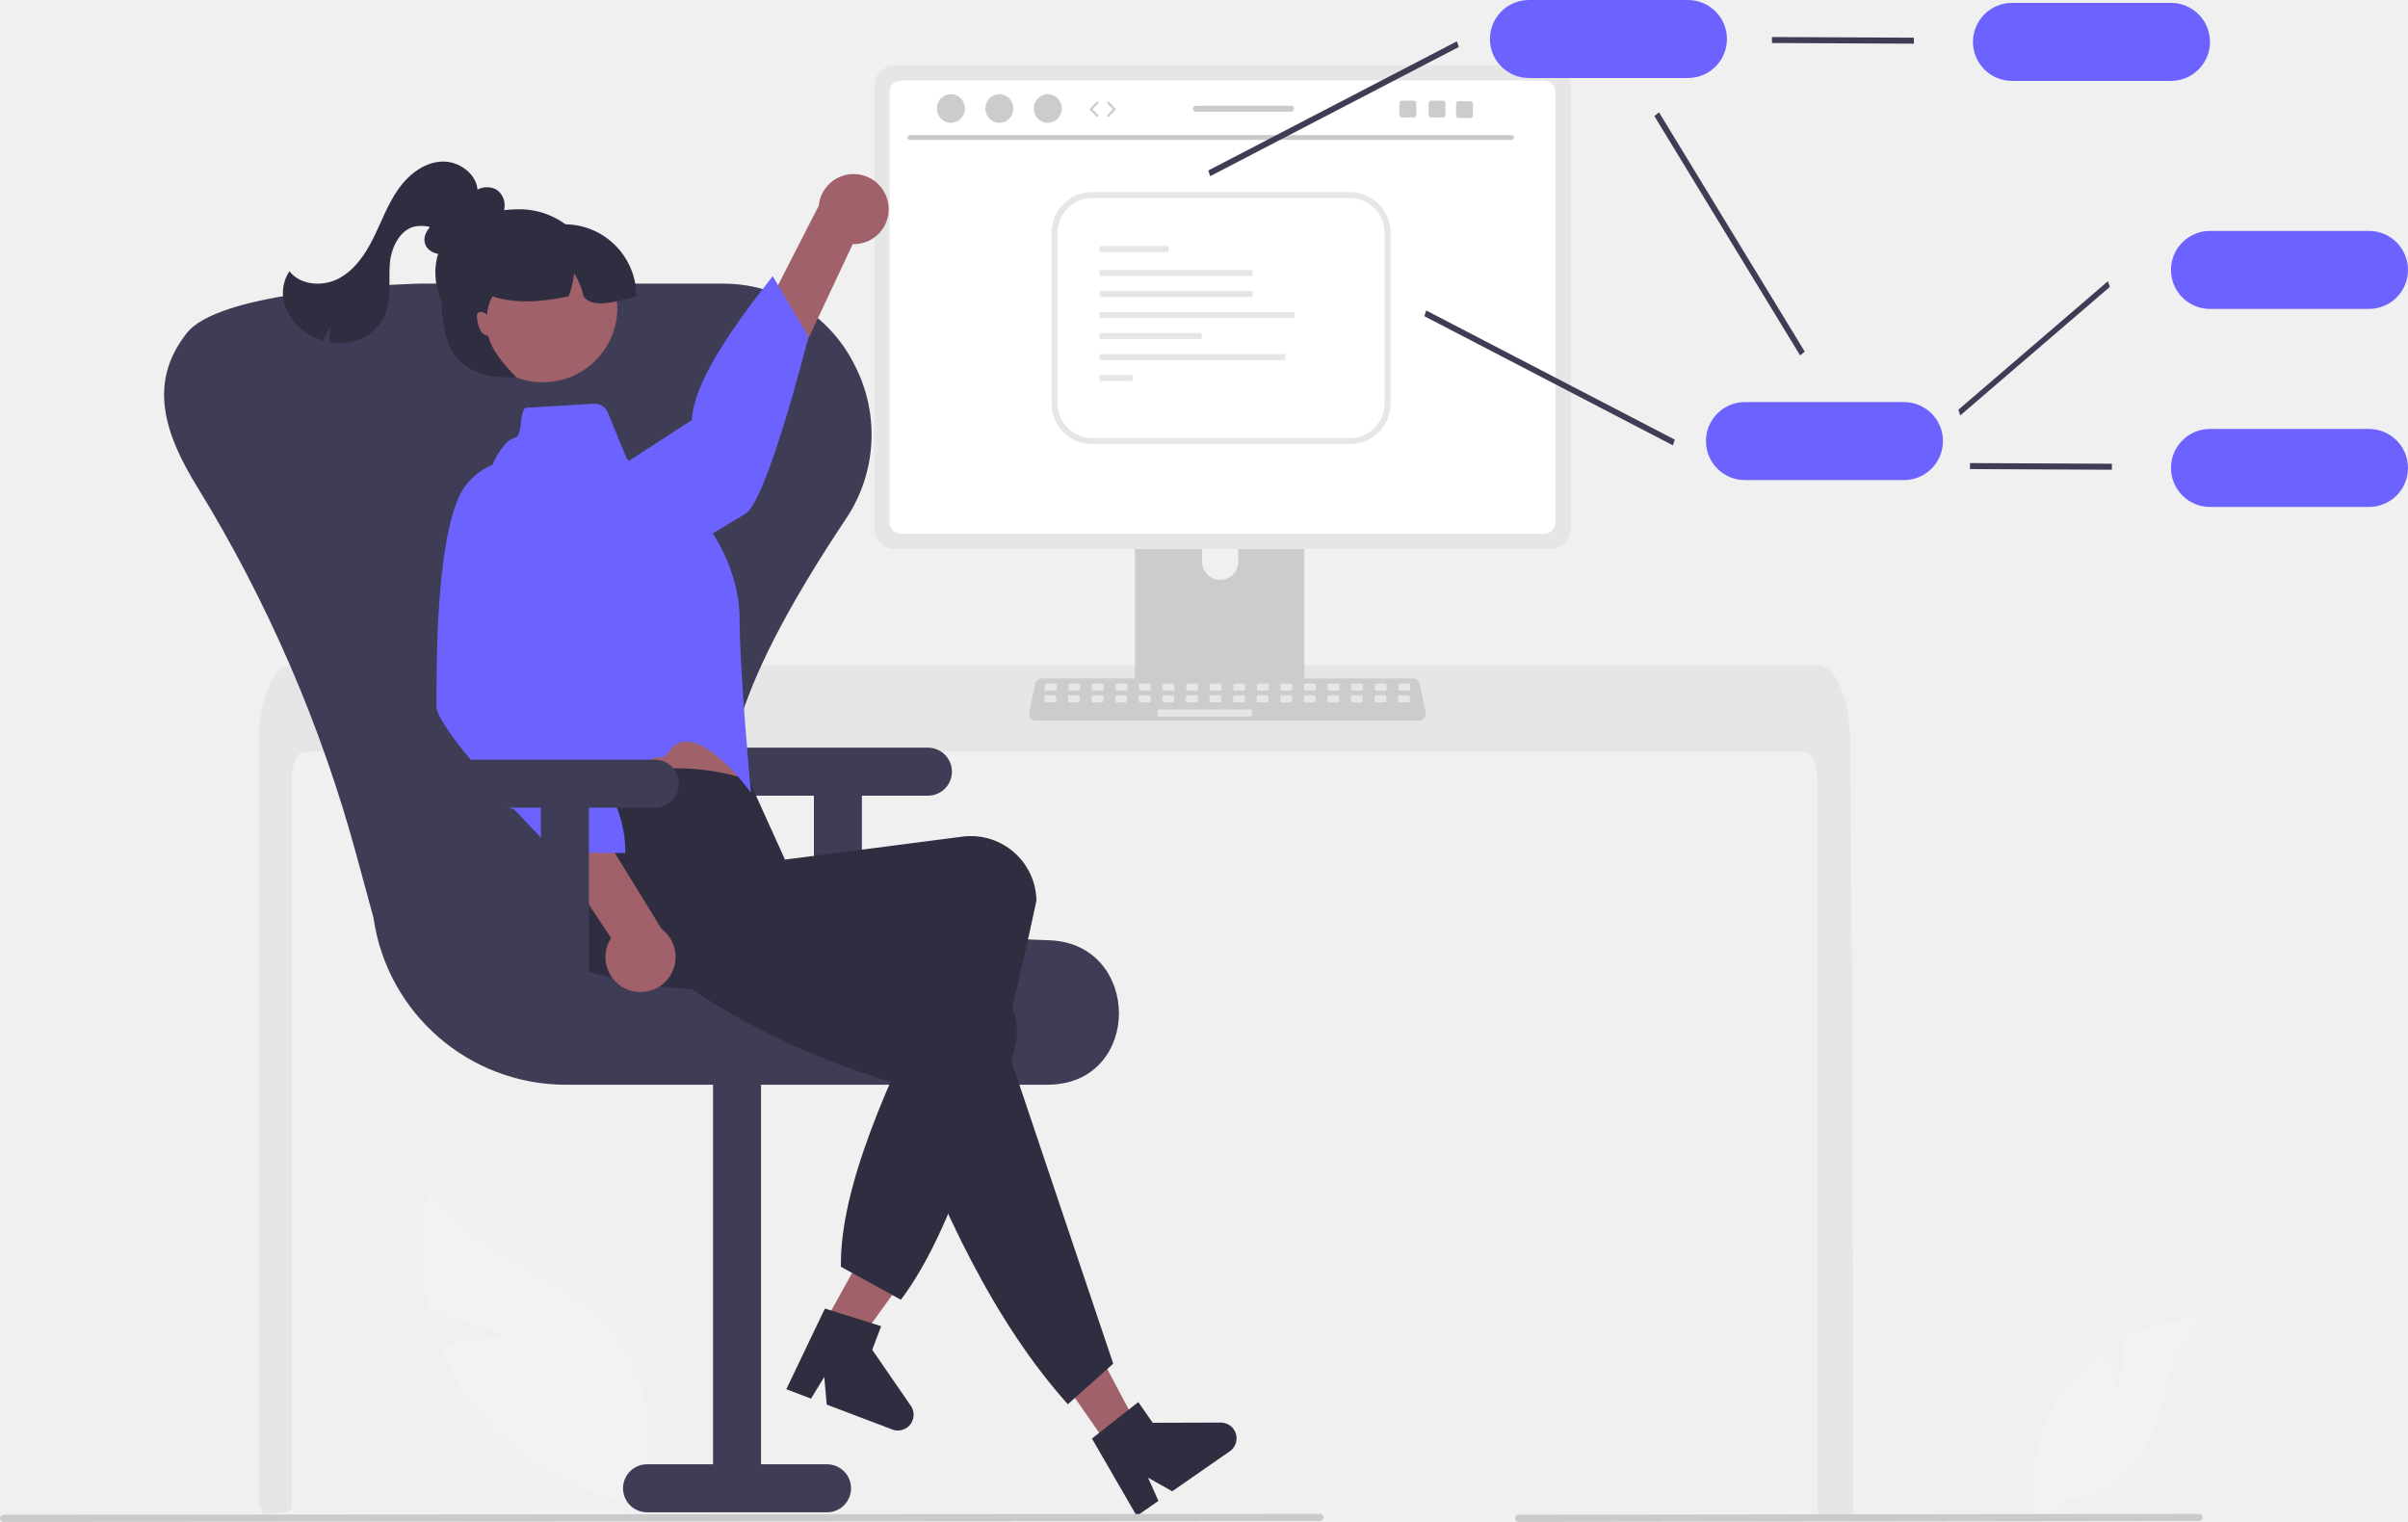
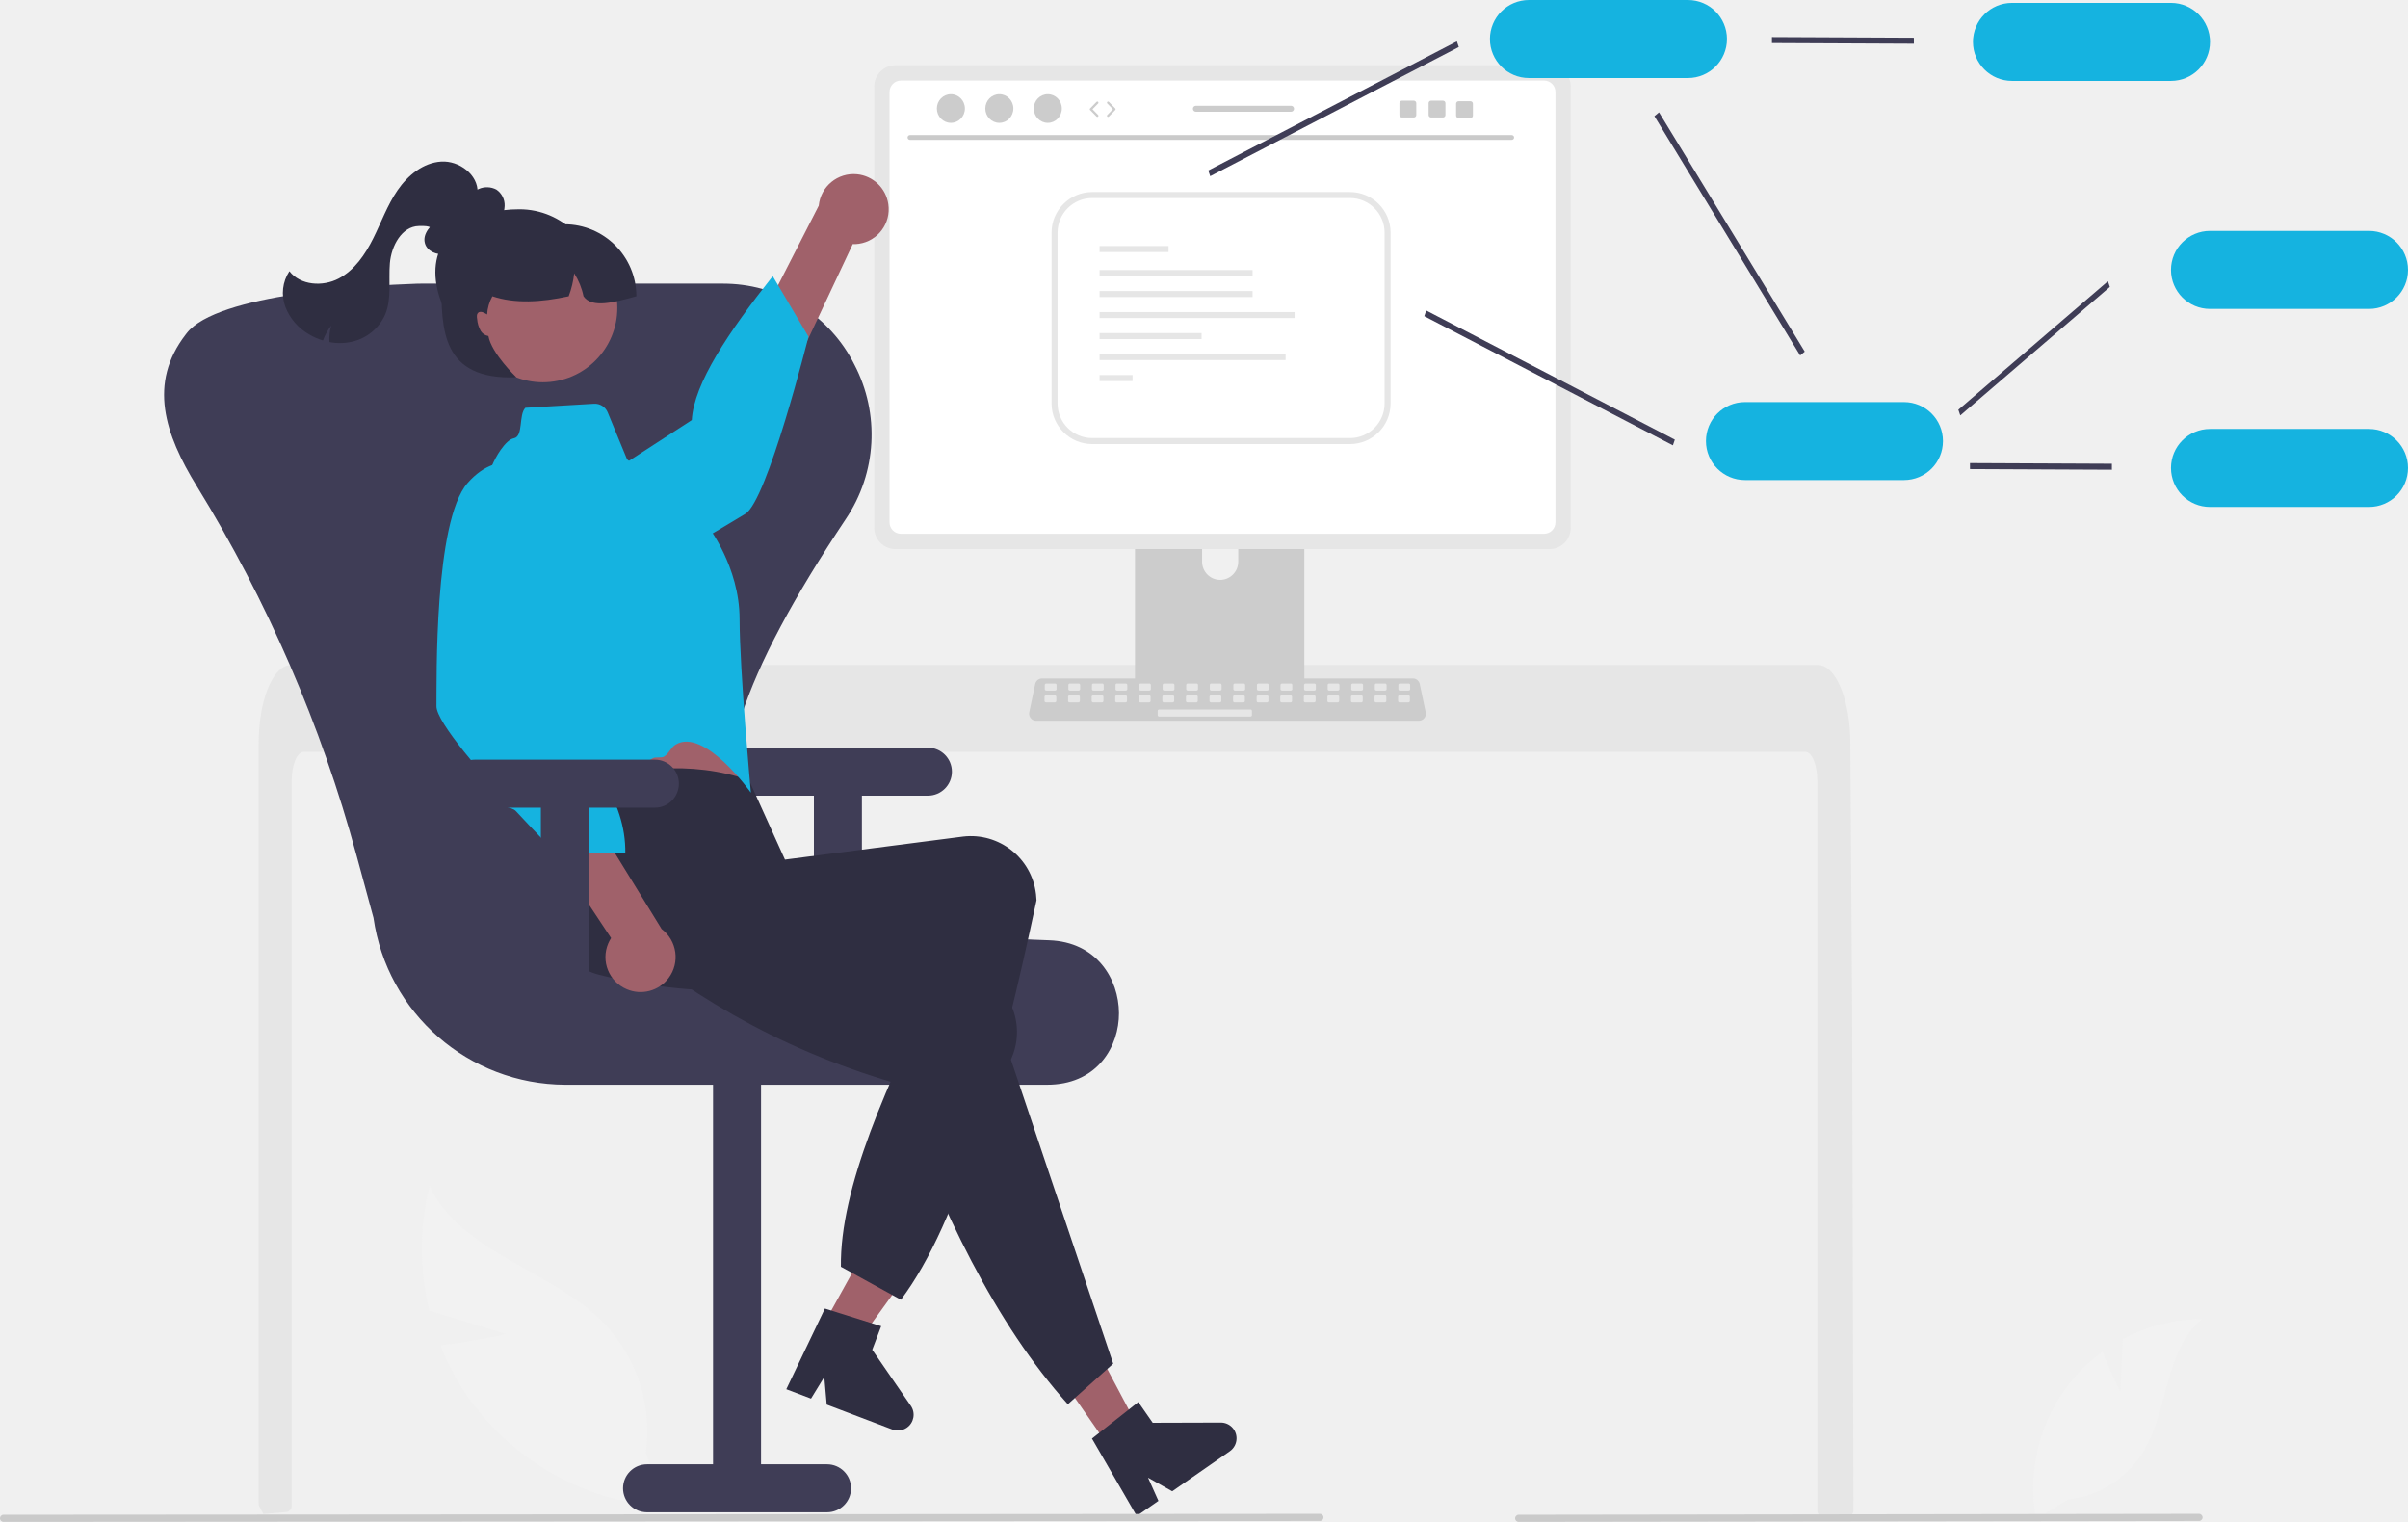
<svg xmlns="http://www.w3.org/2000/svg" width="802.611" height="507.219" viewBox="0 0 802.611 507.219" role="img" artist="Katerina Limpitsouni" source="https://undraw.co/">
  <path d="M706.756,463.869l.782-17.576c8.149-4.356,17.238-6.656,26.477-6.702-12.717,10.397-11.127,30.438-19.749,44.419-5.515,8.791-14.728,14.597-25.038,15.779l-10.642,6.516c-2.955-16.475,1.452-33.417,12.06-46.364,2.976-3.56,6.389-6.73,10.157-9.438,2.549,6.72,5.954,13.366,5.954,13.366Z" fill="#f2f2f2" />
  <path d="M168.805,444.609l-25.68-7.775c-3.368-13.683-3.345-27.982,.067-41.654,10.575,22.709,40.792,27.909,58.207,45.916,10.915,11.461,16.026,27.264,13.888,42.946l5.621,18.181c-25.46-1.838-48.839-14.732-63.977-35.285-4.14-5.739-7.54-11.976-10.122-18.565,10.892-1.235,21.996-3.764,21.996-3.764Z" fill="#f2f2f2" />
  <path d="M617.773,503.43c-.004,.532-.215,1.042-.59,1.42-.374,.373-.882,.582-1.41,.58h-8.04c-1.101,.004-1.996-.885-2-1.986v-243.154c0-5.36-1.8-9.71-4.01-9.72H101.233c-2.22,.01-4.01,4.36-4.02,9.72v241.65c-.003,1.029-.785,1.889-1.81,1.99-1.62,.16-3.24,.3-4.85,.43-.04,0-.08,.01-.12,.01-.88,.08-1.76,.14-2.64,.21h-.01c-.46-.83-.9-1.68-1.35-2.53-.144-.289-.22-.607-.22-.93V247.68c0-1.48,.06-2.97,.16-4.44,.143-2.019,.393-4.028,.75-6.02,1.69-9.29,5.51-15.58,9.85-15.6h509c.633,.004,1.259,.137,1.84,.39,.853,.377,1.624,.917,2.27,1.59,.877,.912,1.627,1.938,2.23,3.05,2.14,3.77,3.67,9.39,4.21,15.93,0,.06,.01,.12,.01,.18,.14,1.62,.21,3.27,.2,4.92l.14,21.43,.09,12.78,.27,40.1,.1,14.24,.44,167.2Z" fill="#e6e6e6" />
  <path d="M432.024,147.486h-51.006c-1.503,.002-2.719,1.222-2.717,2.724v80.574h56.447v-80.574c.001-1.504-1.218-2.724-2.721-2.724h-.003Zm-25.331,45.781c-3.32-.015-6.007-2.703-6.023-6.023v-9.293c0-3.326,2.697-6.023,6.023-6.023s6.023,2.697,6.023,6.023v9.293c-.015,3.32-2.703,6.007-6.023,6.023Z" fill="#ccc" />
  <path d="M378.126,228.207v7.774c.002,.839,.681,1.518,1.52,1.52h53.758c.838-.004,1.516-.682,1.52-1.52v-7.774h-56.797Z" fill="#3f3d56" />
  <path d="M516.484,21.742h-218.029c-3.9,.006-7.06,3.166-7.066,7.066V175.935c.004,3.901,3.165,7.063,7.066,7.066h218.029c3.901-.004,7.063-3.165,7.066-7.066V28.808c-.006-3.9-3.166-7.06-7.066-7.066Z" fill="#e6e6e6" />
  <path d="M514.664,26.846h-214.388c-2.088,.005-3.779,1.699-3.779,3.787V174.113c.004,2.086,1.693,3.776,3.779,3.779h214.388c2.086-.004,3.776-1.693,3.779-3.779V30.633c-0-2.088-1.691-3.782-3.779-3.787Z" fill="#fff" />
  <path d="M472.905,240.206h-127.549c-1.296,0-2.346-1.051-2.346-2.346,0-.162,.017-.324,.05-.483l1.979-9.4c.232-1.083,1.188-1.859,2.296-1.863h123.591c1.108,.004,2.064,.779,2.296,1.863l1.979,9.4c.267,1.268-.545,2.512-1.813,2.779-.159,.033-.321,.05-.483,.05Z" fill="#ccc" />
  <rect x="348.241" y="227.806" width="3.928" height="2.357" rx=".488" ry=".488" fill="#e6e6e6" />
  <rect x="356.098" y="227.806" width="3.928" height="2.357" rx=".488" ry=".488" fill="#e6e6e6" />
  <rect x="363.954" y="227.806" width="3.928" height="2.357" rx=".488" ry=".488" fill="#e6e6e6" />
  <rect x="371.811" y="227.806" width="3.928" height="2.357" rx=".488" ry=".488" fill="#e6e6e6" />
  <rect x="379.668" y="227.806" width="3.928" height="2.357" rx=".488" ry=".488" fill="#e6e6e6" />
  <rect x="387.525" y="227.806" width="3.928" height="2.357" rx=".488" ry=".488" fill="#e6e6e6" />
  <rect x="395.382" y="227.806" width="3.928" height="2.357" rx=".488" ry=".488" fill="#e6e6e6" />
  <rect x="403.238" y="227.806" width="3.928" height="2.357" rx=".488" ry=".488" fill="#e6e6e6" />
  <rect x="411.095" y="227.806" width="3.928" height="2.357" rx=".488" ry=".488" fill="#e6e6e6" />
  <rect x="418.952" y="227.806" width="3.928" height="2.357" rx=".488" ry=".488" fill="#e6e6e6" />
  <rect x="426.809" y="227.806" width="3.928" height="2.357" rx=".488" ry=".488" fill="#e6e6e6" />
  <rect x="434.665" y="227.806" width="3.928" height="2.357" rx=".488" ry=".488" fill="#e6e6e6" />
  <rect x="442.522" y="227.806" width="3.928" height="2.357" rx=".488" ry=".488" fill="#e6e6e6" />
  <rect x="450.379" y="227.806" width="3.928" height="2.357" rx=".488" ry=".488" fill="#e6e6e6" />
  <rect x="458.236" y="227.806" width="3.928" height="2.357" rx=".488" ry=".488" fill="#e6e6e6" />
  <rect x="466.092" y="227.806" width="3.928" height="2.357" rx=".488" ry=".488" fill="#e6e6e6" />
  <rect x="348.148" y="231.735" width="3.928" height="2.357" rx=".488" ry=".488" fill="#e6e6e6" />
  <rect x="356.005" y="231.735" width="3.928" height="2.357" rx=".488" ry=".488" fill="#e6e6e6" />
  <rect x="363.862" y="231.735" width="3.928" height="2.357" rx=".488" ry=".488" fill="#e6e6e6" />
  <rect x="371.718" y="231.735" width="3.928" height="2.357" rx=".488" ry=".488" fill="#e6e6e6" />
  <rect x="379.575" y="231.735" width="3.928" height="2.357" rx=".488" ry=".488" fill="#e6e6e6" />
  <rect x="387.432" y="231.735" width="3.928" height="2.357" rx=".488" ry=".488" fill="#e6e6e6" />
  <rect x="395.289" y="231.735" width="3.928" height="2.357" rx=".488" ry=".488" fill="#e6e6e6" />
  <rect x="403.145" y="231.735" width="3.928" height="2.357" rx=".488" ry=".488" fill="#e6e6e6" />
  <rect x="411.002" y="231.735" width="3.928" height="2.357" rx=".488" ry=".488" fill="#e6e6e6" />
  <rect x="418.859" y="231.735" width="3.928" height="2.357" rx=".488" ry=".488" fill="#e6e6e6" />
  <rect x="426.716" y="231.735" width="3.928" height="2.357" rx=".488" ry=".488" fill="#e6e6e6" />
  <rect x="434.572" y="231.735" width="3.928" height="2.357" rx=".488" ry=".488" fill="#e6e6e6" />
  <rect x="442.429" y="231.735" width="3.928" height="2.357" rx=".488" ry=".488" fill="#e6e6e6" />
  <rect x="450.286" y="231.735" width="3.928" height="2.357" rx=".488" ry=".488" fill="#e6e6e6" />
  <rect x="458.143" y="231.735" width="3.928" height="2.357" rx=".488" ry=".488" fill="#e6e6e6" />
  <rect x="466" y="231.735" width="3.928" height="2.357" rx=".488" ry=".488" fill="#e6e6e6" />
  <rect x="385.861" y="236.449" width="31.427" height="2.357" rx=".488" ry=".488" fill="#e6e6e6" />
  <path d="M503.887,46.614h-200.602c-.441-.01-.79-.375-.78-.815,.009-.427,.353-.771,.78-.78h200.602c.441,.01,.79,.375,.78,.815-.009,.427-.353,.771-.78,.78Z" fill="#cacaca" />
  <ellipse cx="316.941" cy="36.166" rx="4.675" ry="4.779" fill="#ccc" />
  <ellipse cx="333.092" cy="36.166" rx="4.675" ry="4.779" fill="#ccc" />
  <ellipse cx="349.242" cy="36.166" rx="4.675" ry="4.779" fill="#ccc" />
  <polygon points="403.381 58.71 402.733 56.817 485.591 13.765 486.238 15.658 403.381 58.71" fill="#3f3d56" />
  <polygon points="653.381 138.452 652.733 136.559 702.591 93.725 703.238 95.617 653.381 138.452" fill="#3f3d56" />
  <polygon points="557.591 148.423 474.733 105.371 475.381 103.478 558.238 146.53 557.591 148.423" fill="#3f3d56" />
  <polygon points="600.006 118.465 551.431 38.719 552.966 37.436 601.54 117.182 600.006 118.465" fill="#3f3d56" />
  <polygon points="637.914 14.554 590.607 14.336 590.607 12.336 637.914 12.554 637.914 14.554" fill="#3f3d56" />
-   <path d="M723.611,26.959h-53c-7.18,0-13-5.82-13-13s5.82-13,13-13h53c7.18,0,13,5.82,13,13s-5.82,13-13,13h0Z" fill="#6c63ff" />
-   <path d="M789.611,102.959h-53c-7.18,0-13-5.82-13-13s5.82-13,13-13h53c7.18,0,13,5.82,13,13s-5.82,13-13,13Z" fill="#6c63ff" />
+   <path d="M723.611,26.959h-53c-7.18,0-13-5.82-13-13s5.82-13,13-13h53c7.18,0,13,5.82,13,13s-5.82,13-13,13h0Z" fill="#15B3E0" />
+   <path d="M789.611,102.959h-53c-7.18,0-13-5.82-13-13s5.82-13,13-13h53c7.18,0,13,5.82,13,13s-5.82,13-13,13Z" fill="#15B3E0" />
  <polygon points="703.914 156.553 656.607 156.336 656.607 154.336 703.914 154.553 703.914 156.553" fill="#3f3d56" />
-   <path d="M789.611,168.959h-53c-7.18,0-13-5.82-13-13s5.82-13,13-13h53c7.18,0,13,5.82,13,13s-5.82,13-13,13Z" fill="#6c63ff" />
-   <path d="M634.611,160h-53c-7.18,0-13-5.82-13-13s5.82-13,13-13h53c7.18,0,13,5.82,13,13s-5.82,13-13,13Z" fill="#6c63ff" />
-   <path d="M562.611,26h-53c-7.18,0-13-5.82-13-13s5.82-13,13-13h53c7.18,0,13,5.82,13,13s-5.82,13-13,13Z" fill="#6c63ff" />
+   <path d="M789.611,168.959h-53c-7.18,0-13-5.82-13-13s5.82-13,13-13h53c7.18,0,13,5.82,13,13s-5.82,13-13,13Z" fill="#15B3E0" />
+   <path d="M634.611,160h-53c-7.18,0-13-5.82-13-13s5.82-13,13-13h53c7.18,0,13,5.82,13,13s-5.82,13-13,13Z" fill="#15B3E0" />
+   <path d="M562.611,26h-53c-7.18,0-13-5.82-13-13s5.82-13,13-13h53c7.18,0,13,5.82,13,13s-5.82,13-13,13Z" fill="#15B3E0" />
  <path d="M309.283,249.18h-60c-4.418,0-8,3.582-8,8s3.582,8,8,8h22v62h16v-62h22c4.418,0,8-3.582,8-8s-3.582-8-8-8Z" fill="#3f3d56" />
  <path d="M348.884,361.517H188.401c-32.159-.118-59.366-23.8-63.916-55.636l-5.681-20.896c-11.758-43.3-29.667-84.69-53.181-122.903-10.747-17.454-16.279-34.349-3.715-50.615,.107-.139,.212-.275,.316-.41,10.077-13.116,60.234-15.956,76.585-16.508,.646-.022,1.294-.033,1.945-.033h99.819c.651,0,1.3,.011,1.945,.033,17.958,.523,34.18,10.863,42.236,26.921,8.597,16.395,7.5,36.185-2.856,51.53-35.063,52.671-45.799,85.697-34.808,107.085,10.631,20.688,43.22,31.265,102.559,33.285,15.946,.543,23.265,12.96,23.316,24.267,.05,11.015-6.986,23.176-22.553,23.848-.506,.021-1.015,.032-1.528,.032Z" fill="#3f3d56" />
  <path d="M215.663,504.017h60c4.418,0,8-3.582,8-8s-3.582-8-8-8h-22v-135h-16v135h-22c-4.418,0-8,3.582-8,8s3.582,8,8,8Z" fill="#3f3d56" />
  <polygon points="269.969 449.592 280.305 455.206 307.667 417.375 292.411 409.088 269.969 449.592" fill="#a0616a" />
  <path d="M274.944,436.111l18.764,5.876-2.987,7.861,12.867,18.675c1.646,2.389,1.044,5.66-1.344,7.306-1.421,.98-3.233,1.198-4.847,.585l-21.844-8.299-.811-9.206-4.424,7.217-8.236-3.129,12.862-26.885Z" fill="#2f2e41" />
  <path d="M296.084,68.076c.926,6.347-3.469,12.243-9.816,13.169-.677,.099-1.361,.137-2.045,.116l-39.851,84.795-12.499-17.43,41.024-80.181c.63-6.418,6.344-11.11,12.763-10.48,5.37,.527,9.68,4.666,10.424,10.011v0Z" fill="#a0616a" />
-   <path d="M163.835,183.301s-1.068,14.814,15.685,17.719,61.539-25.415,68.894-29.764,21.062-59.061,21.062-59.061l-11.92-20.162c-14.717,18.617-26.275,35.784-26.977,47.97l-66.744,43.297Z" fill="#6c63ff" />
+   <path d="M163.835,183.301s-1.068,14.814,15.685,17.719,61.539-25.415,68.894-29.764,21.062-59.061,21.062-59.061l-11.92-20.162c-14.717,18.617-26.275,35.784-26.977,47.97l-66.744,43.297Z" fill="#15B3E0" />
  <path d="M183.175,234.327l3.618,15.546s.036,14.335,2.574,16.978c2.521,2.631,57.955-2.651,57.955-2.651,0,0-5.877-23.1-5.799-40.578l-58.349,10.706Z" fill="#a0616a" />
  <path d="M300.283,433.18l-20-11c-.38-26.025,15.273-61.243,33.84-98.132-41.523,7.141-80.696,9.429-114.579,.79-11.574-3.057-18.55-14.84-15.663-26.458,.132-.548,.284-1.091,.458-1.627,4.055-12.372-5.038-20.128,3.326-33.736,21.996-7.512,42.892-9.634,62-3l11.972,26.471,59.343-7.679c12-1.435,22.89,7.13,24.325,19.13,.007,.055,.013,.109,.019,.164,.08,.644,.132,1.291,.156,1.94-11.999,56.253-25.454,106.869-45.196,133.137Z" fill="#2f2e41" />
-   <path d="M175.12,135.904l22.861-1.35c1.976-.117,3.809,1.033,4.564,2.863l6.46,15.662,26.85,22.192s10.631,13.528,10.655,30.999,3.772,57.91,3.772,57.91c0,0-15.515-21.839-25.091-16.03-1.629,.988-2.202,3.009-3.909,4.03-.851,.509-2.818,.014-3.677,.525-13.196,7.833-26.958,15.486-28.244,14.145-2.525-2.635-5.587-16.098-5.587-16.098l-20.926-76.887c-2.297-8.191-.812-16.98,4.049-23.962,1.462-2.058,2.994-3.59,4.417-3.843,3.196-.681,1.496-7.844,3.806-10.156Z" fill="#6c63ff" />
+   <path d="M175.12,135.904l22.861-1.35c1.976-.117,3.809,1.033,4.564,2.863l6.46,15.662,26.85,22.192s10.631,13.528,10.655,30.999,3.772,57.91,3.772,57.91c0,0-15.515-21.839-25.091-16.03-1.629,.988-2.202,3.009-3.909,4.03-.851,.509-2.818,.014-3.677,.525-13.196,7.833-26.958,15.486-28.244,14.145-2.525-2.635-5.587-16.098-5.587-16.098l-20.926-76.887c-2.297-8.191-.812-16.98,4.049-23.962,1.462-2.058,2.994-3.59,4.417-3.843,3.196-.681,1.496-7.844,3.806-10.156Z" fill="#15B3E0" />
  <polygon points="369.589 482.16 379.239 475.451 357.378 434.207 343.136 444.109 369.589 482.16" fill="#a0616a" />
  <path d="M371.048,454.486l-15.124,13.518c-24.048-26.796-42.227-64.376-57.633-107.053-40.366-11.822-70.807-30.888-97.382-53.526-9.015-7.629-15.774-17.429-8.085-26.721,.359-.434,.735-.855,1.126-1.26,9.078-9.33,32.101-7.552,45.585-16.1l30.121,32.196-1.895,8.632,56.577,19.165c11.389,3.992,17.387,16.46,13.395,27.85-.02,.056-.039,.112-.059,.167-.212,.614-.45,1.217-.714,1.811l34.087,101.321Z" fill="#2f2e41" />
  <path d="M363.963,479.44l15.447-12.165,4.8,6.905,22.678-.069c2.901-.009,5.26,2.335,5.269,5.236,.005,1.726-.837,3.345-2.255,4.33l-19.187,13.338-8.055-4.531,3.457,7.728-7.234,5.029-14.92-25.8Z" fill="#2f2e41" />
  <path d="M208.878,329.673c-5.905-2.506-8.66-9.324-6.153-15.229,.267-.63,.59-1.234,.963-1.807l-51.754-78.102,21.386-1.626,47.202,76.707c5.157,3.873,6.198,11.193,2.325,16.35-3.241,4.315-9.016,5.848-13.969,3.707v0Z" fill="#a0616a" />
-   <path d="M179.121,156.811s-12.103-8.608-23.289,4.198-10.252,65.787-10.357,74.331c-.033,2.675,3.83,8.448,9.153,15.117,2.39,2.994,5.073,6.168,7.831,9.323,1.596,1.826,.221,5.626,1.823,7.401,1.593,1.765,6.164,1.505,7.68,3.143,7.194,7.775,13.039,13.694,13.039,13.694l23.42,.288c.264-17.41-11.659-32.951-26.976-47.97l-2.324-79.524Z" fill="#6c63ff" />
+   <path d="M179.121,156.811s-12.103-8.608-23.289,4.198-10.252,65.787-10.357,74.331c-.033,2.675,3.83,8.448,9.153,15.117,2.39,2.994,5.073,6.168,7.831,9.323,1.596,1.826,.221,5.626,1.823,7.401,1.593,1.765,6.164,1.505,7.68,3.143,7.194,7.775,13.039,13.694,13.039,13.694l23.42,.288c.264-17.41-11.659-32.951-26.976-47.97l-2.324-79.524Z" fill="#15B3E0" />
  <path d="M155.514,81.008c-2.217,1.6-4.55,3.249-7.256,3.646s-5.873-.911-6.622-3.541c-.916-3.216,1.988-6.144,4.598-8.234l8.276-6.627c1.516-1.344,3.226-2.45,5.074-3.281,1.88-.827,4.034-.755,5.854,.196,1.809,1.221,2.854,3.293,2.763,5.474-.118,2.149-.827,4.224-2.05,5.996-3.104,4.839-8.05,8.2-13.691,9.307" fill="#2f2e41" />
  <path d="M218.283,253.18h-60c-4.418,0-8,3.582-8,8s3.582,8,8,8h22v62h16v-62h22c4.418,0,8-3.582,8-8s-3.582-8-8-8Z" fill="#3f3d56" />
  <path d="M159.19,64.224c.241-5.998-6.15-10.748-12.14-10.372s-11.138,4.588-14.535,9.538c-3.396,4.945-5.435,10.673-8.111,16.042s-6.237,10.626-11.553,13.409c-5.315,2.778-12.713,2.283-16.386-2.461-2.317,3.513-2.82,7.92-1.357,11.865,1.504,3.894,4.309,7.149,7.938,9.211,1.445,.857,2.988,1.535,4.596,2.021,.663-1.79,1.596-3.467,2.766-4.975-.529,1.785-.73,3.65-.596,5.507,2.478,.475,5.028,.435,7.49-.118,4.902-1.097,9.002-4.44,11.062-9.021,2.246-5.318,1.102-11.381,1.583-17.133,.476-5.753,3.943-12.321,9.716-12.415,4.396-.072,3.814,.29,6.6,3.692" fill="#2f2e41" />
  <path d="M199.111,95.742c0,14.359-11.641,26-26,26s-28-16.641-28-31,13.641-21,28-21,26,11.641,26,26Z" fill="#2f2e41" />
  <circle cx="180.951" cy="102.598" r="24.805" transform="translate(-16.89425 38.3571) rotate(-11.56418)" fill="#a0616a" />
  <path d="M212.111,98.742c-7.343,2.005-14.757,4.107-17.62,0-.556-2.723-1.611-5.32-3.11-7.66-.282,2.621-.897,5.195-1.83,7.66-9.277,2.016-17.948,2.498-25.44,0-1.03,1.863-1.628,3.934-1.75,6.06-.37-.233-.758-.437-1.16-.61-.482-.272-1.058-.323-1.58-.14-.361,.218-.601,.591-.65,1.01-.05,.417-.029,.84,.06,1.25,.105,1.43,.532,2.818,1.25,4.06,.574,.865,1.485,1.449,2.51,1.61,1.04,5.85,9.32,13.76,9.32,13.76-25,1-25-15.96-25-32l3-6h10v-13h28c13.253,.003,23.997,10.747,24,24Z" fill="#2f2e41" />
  <path d="M439.947,506.911l-438.75,.307c-.658,.003-1.193-.527-1.197-1.184s.527-1.193,1.184-1.197h.012l438.75-.307c.658,.002,1.189,.537,1.187,1.195-.002,.655-.532,1.185-1.187,1.187Z" fill="#cacaca" />
  <path d="M732.947,506.911l-226.75,.307c-.658,.003-1.193-.527-1.197-1.184s.527-1.193,1.185-1.197h.012l226.75-.307c.658-.002,1.192,.529,1.195,1.187s-.529,1.192-1.187,1.195h-.008Z" fill="#cacaca" />
  <path d="M449.974,148h-85.953c-7.465-.008-13.515-6.058-13.523-13.523v-56.953c.008-7.465,6.058-13.515,13.523-13.523h85.953c7.465,.008,13.515,6.058,13.523,13.523v56.953c-.008,7.465-6.058,13.515-13.524,13.523Zm-85.953-82c-6.361,.007-11.516,5.162-11.523,11.523v56.953c.007,6.361,5.162,11.516,11.523,11.523h85.953c6.361-.007,11.516-5.162,11.523-11.523v-56.953c-.007-6.361-5.162-11.516-11.523-11.523l-85.953-0Z" fill="#e6e6e6" />
  <rect x="366.498" y="82" width="22.991" height="2" fill="#e6e6e6" />
  <rect x="366.498" y="90" width="51" height="2" fill="#e6e6e6" />
  <rect x="366.498" y="97" width="51" height="2" fill="#e6e6e6" />
  <rect x="366.498" y="104" width="65" height="2" fill="#e6e6e6" />
  <rect x="366.498" y="111" width="34" height="2" fill="#e6e6e6" />
  <rect x="366.498" y="118" width="62" height="2" fill="#e6e6e6" />
  <rect x="366.498" y="125" width="11" height="2" fill="#e6e6e6" />
  <path d="M365.749,38.958c-.097,0-.194-.038-.267-.112l-2.134-2.181c-.142-.145-.142-.378,0-.523l2.134-2.181c.145-.148,.382-.15,.529-.006,.148,.144,.15,.381,.006,.529l-1.878,1.92,1.878,1.92c.144,.148,.142,.384-.006,.529-.073,.071-.167,.107-.261,.107Z" fill="#ccc" />
  <path d="M369.334,38.958c-.094,0-.189-.035-.261-.107-.148-.144-.15-.381-.006-.529l1.878-1.92-1.878-1.92c-.144-.148-.142-.384,.006-.529,.147-.145,.384-.142,.529,.006l2.134,2.181c.142,.145,.142,.378,0,.523l-2.134,2.181c-.073,.075-.17,.112-.267,.112Z" fill="#ccc" />
  <path d="M480.958,33.545h-3.967c-.452,0-.819,.366-.819,.819v3.971c0,.452,.366,.819,.819,.819h3.967c.452,0,.823-.366,.823-.819v-3.971c0-.452-.37-.819-.823-.819Z" fill="#ccc" />
  <path d="M471.235,33.545h-3.967c-.452,0-.819,.366-.819,.819v3.971c0,.452,.366,.819,.819,.819h3.967c.452,0,.823-.366,.823-.819v-3.971c0-.452-.37-.819-.823-.819Z" fill="#ccc" />
  <path d="M490.119,33.732h-3.967c-.452,0-.819,.366-.819,.819v3.971c0,.452,.366,.819,.819,.819h3.967c.452,0,.823-.366,.823-.819v-3.971c0-.452-.37-.819-.823-.819Z" fill="#ccc" />
  <path d="M430.319,35.243h-31.713c-.553,0-.998,.449-.998,.998s.445,.998,.998,.998h31.713c.55,0,.998-.449,.998-.998s-.449-.998-.998-.998Z" fill="#ccc" />
</svg>
